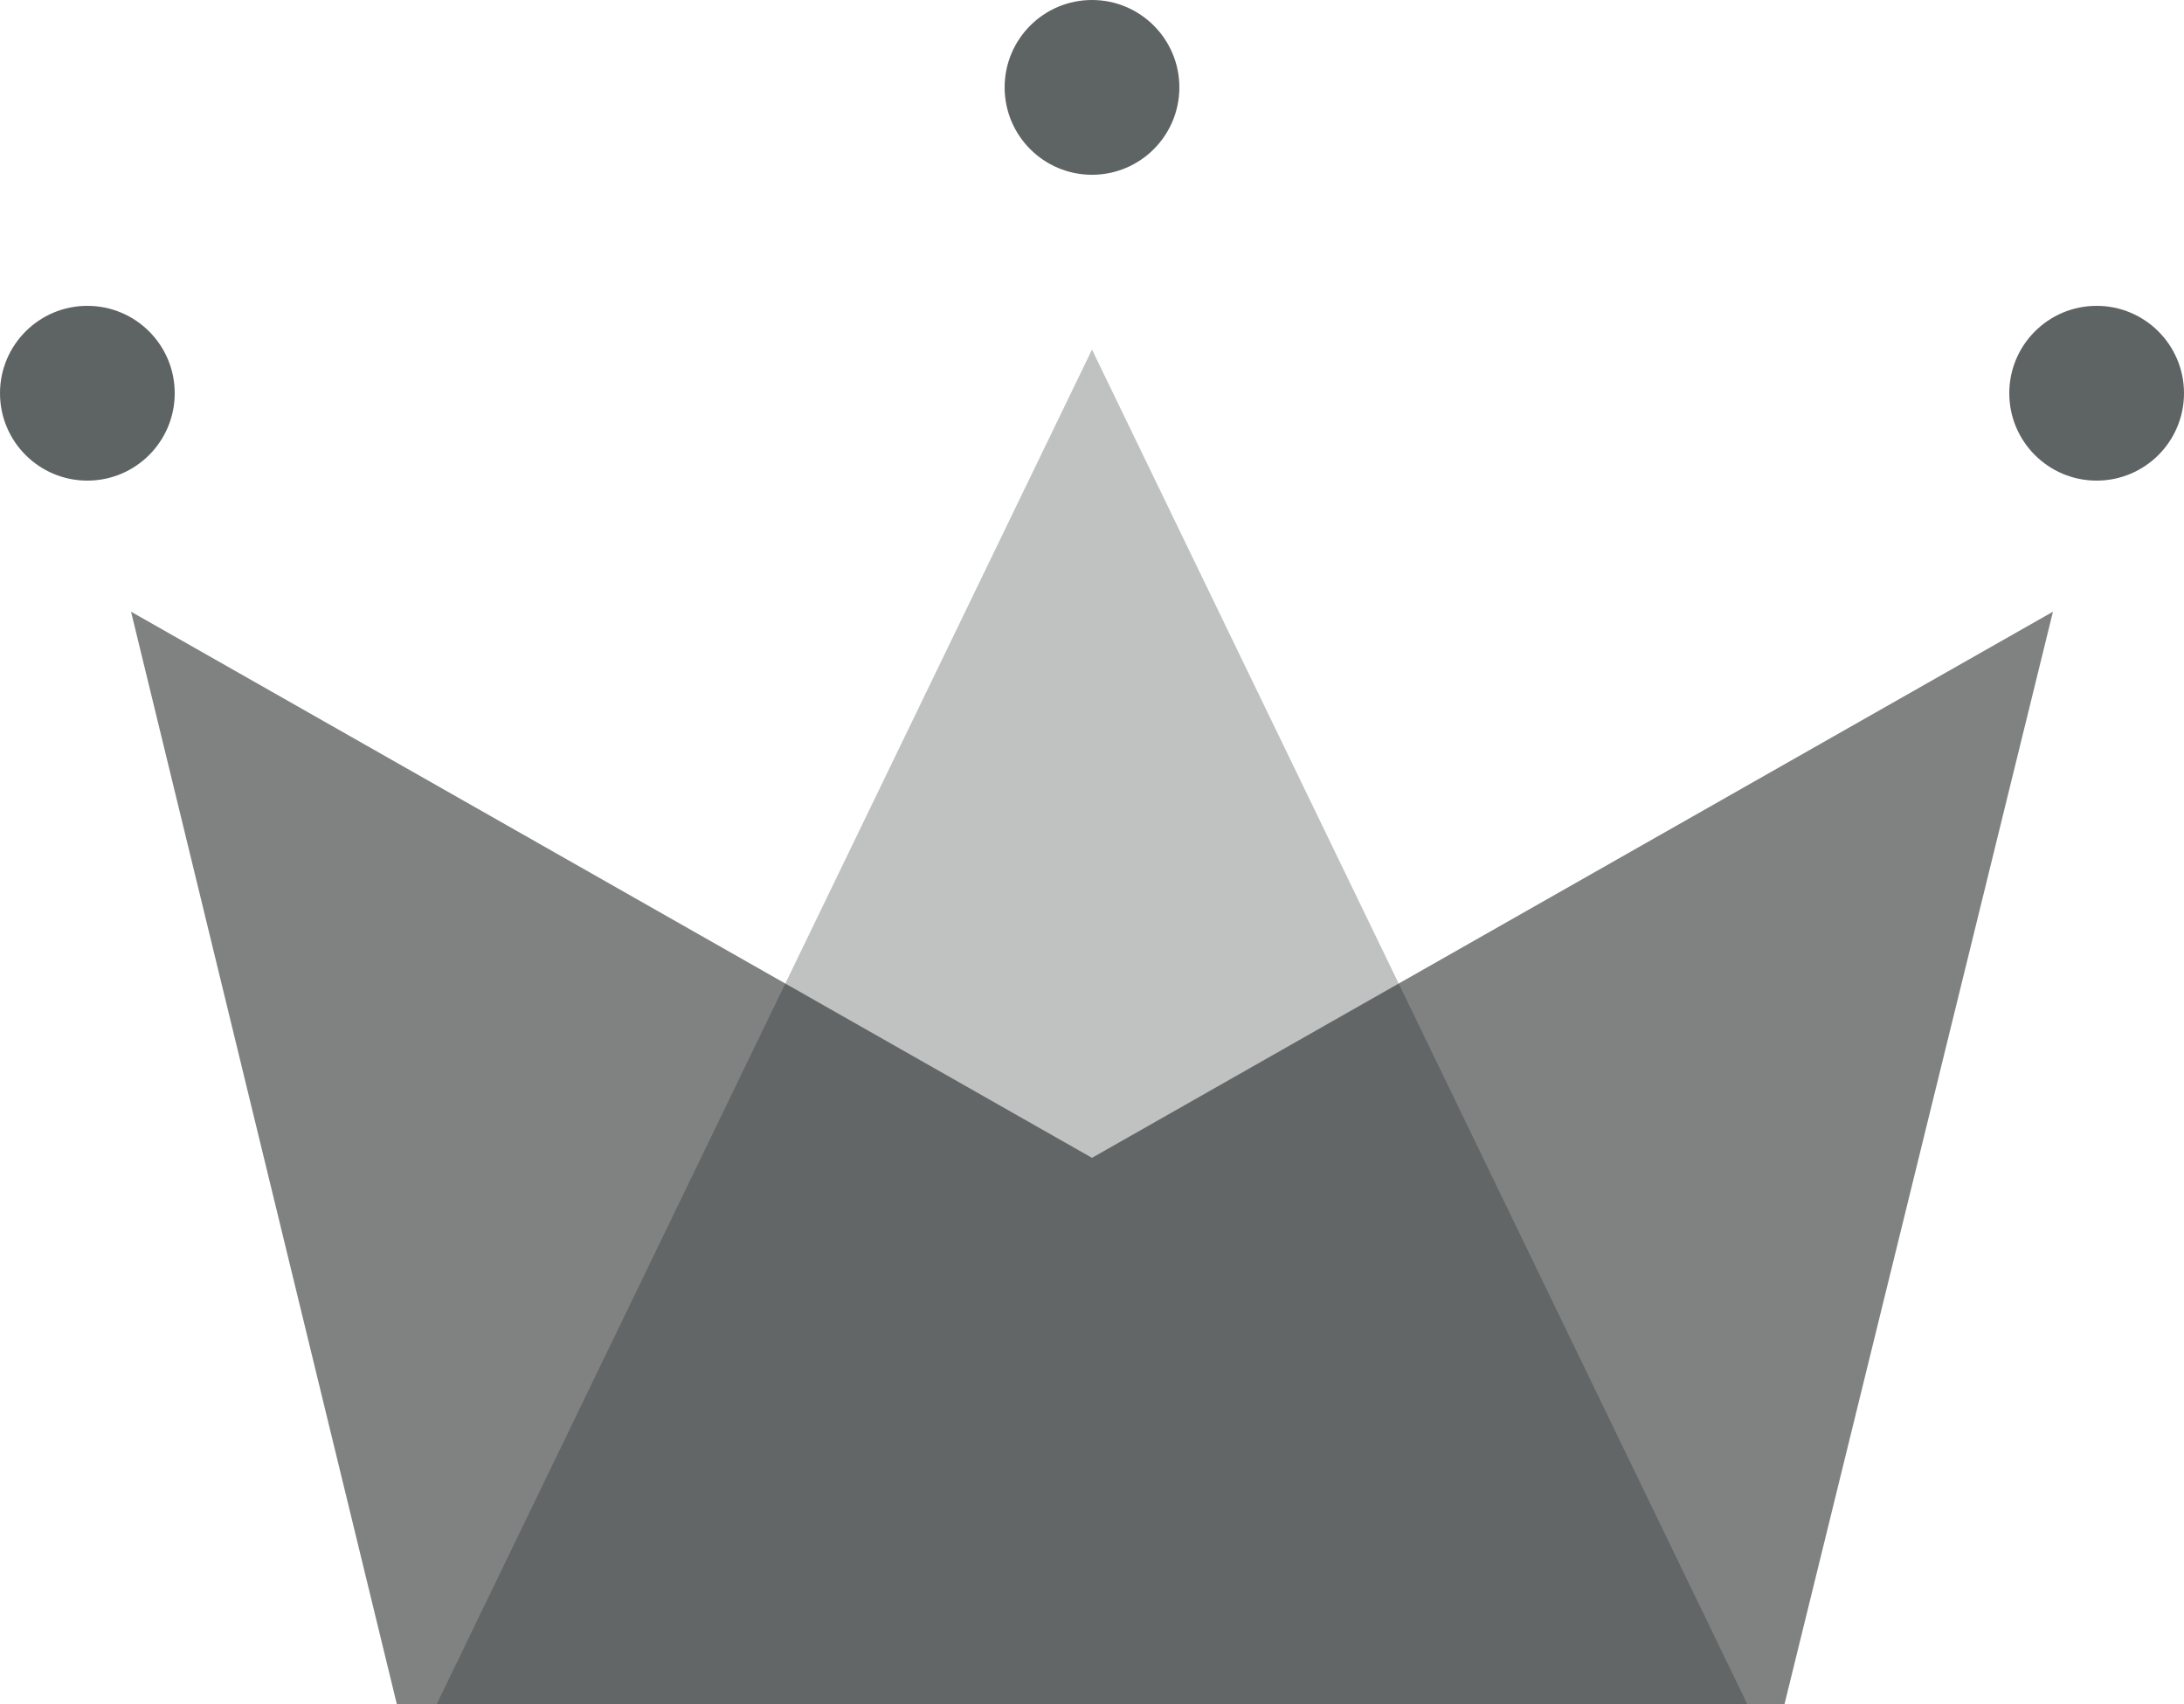
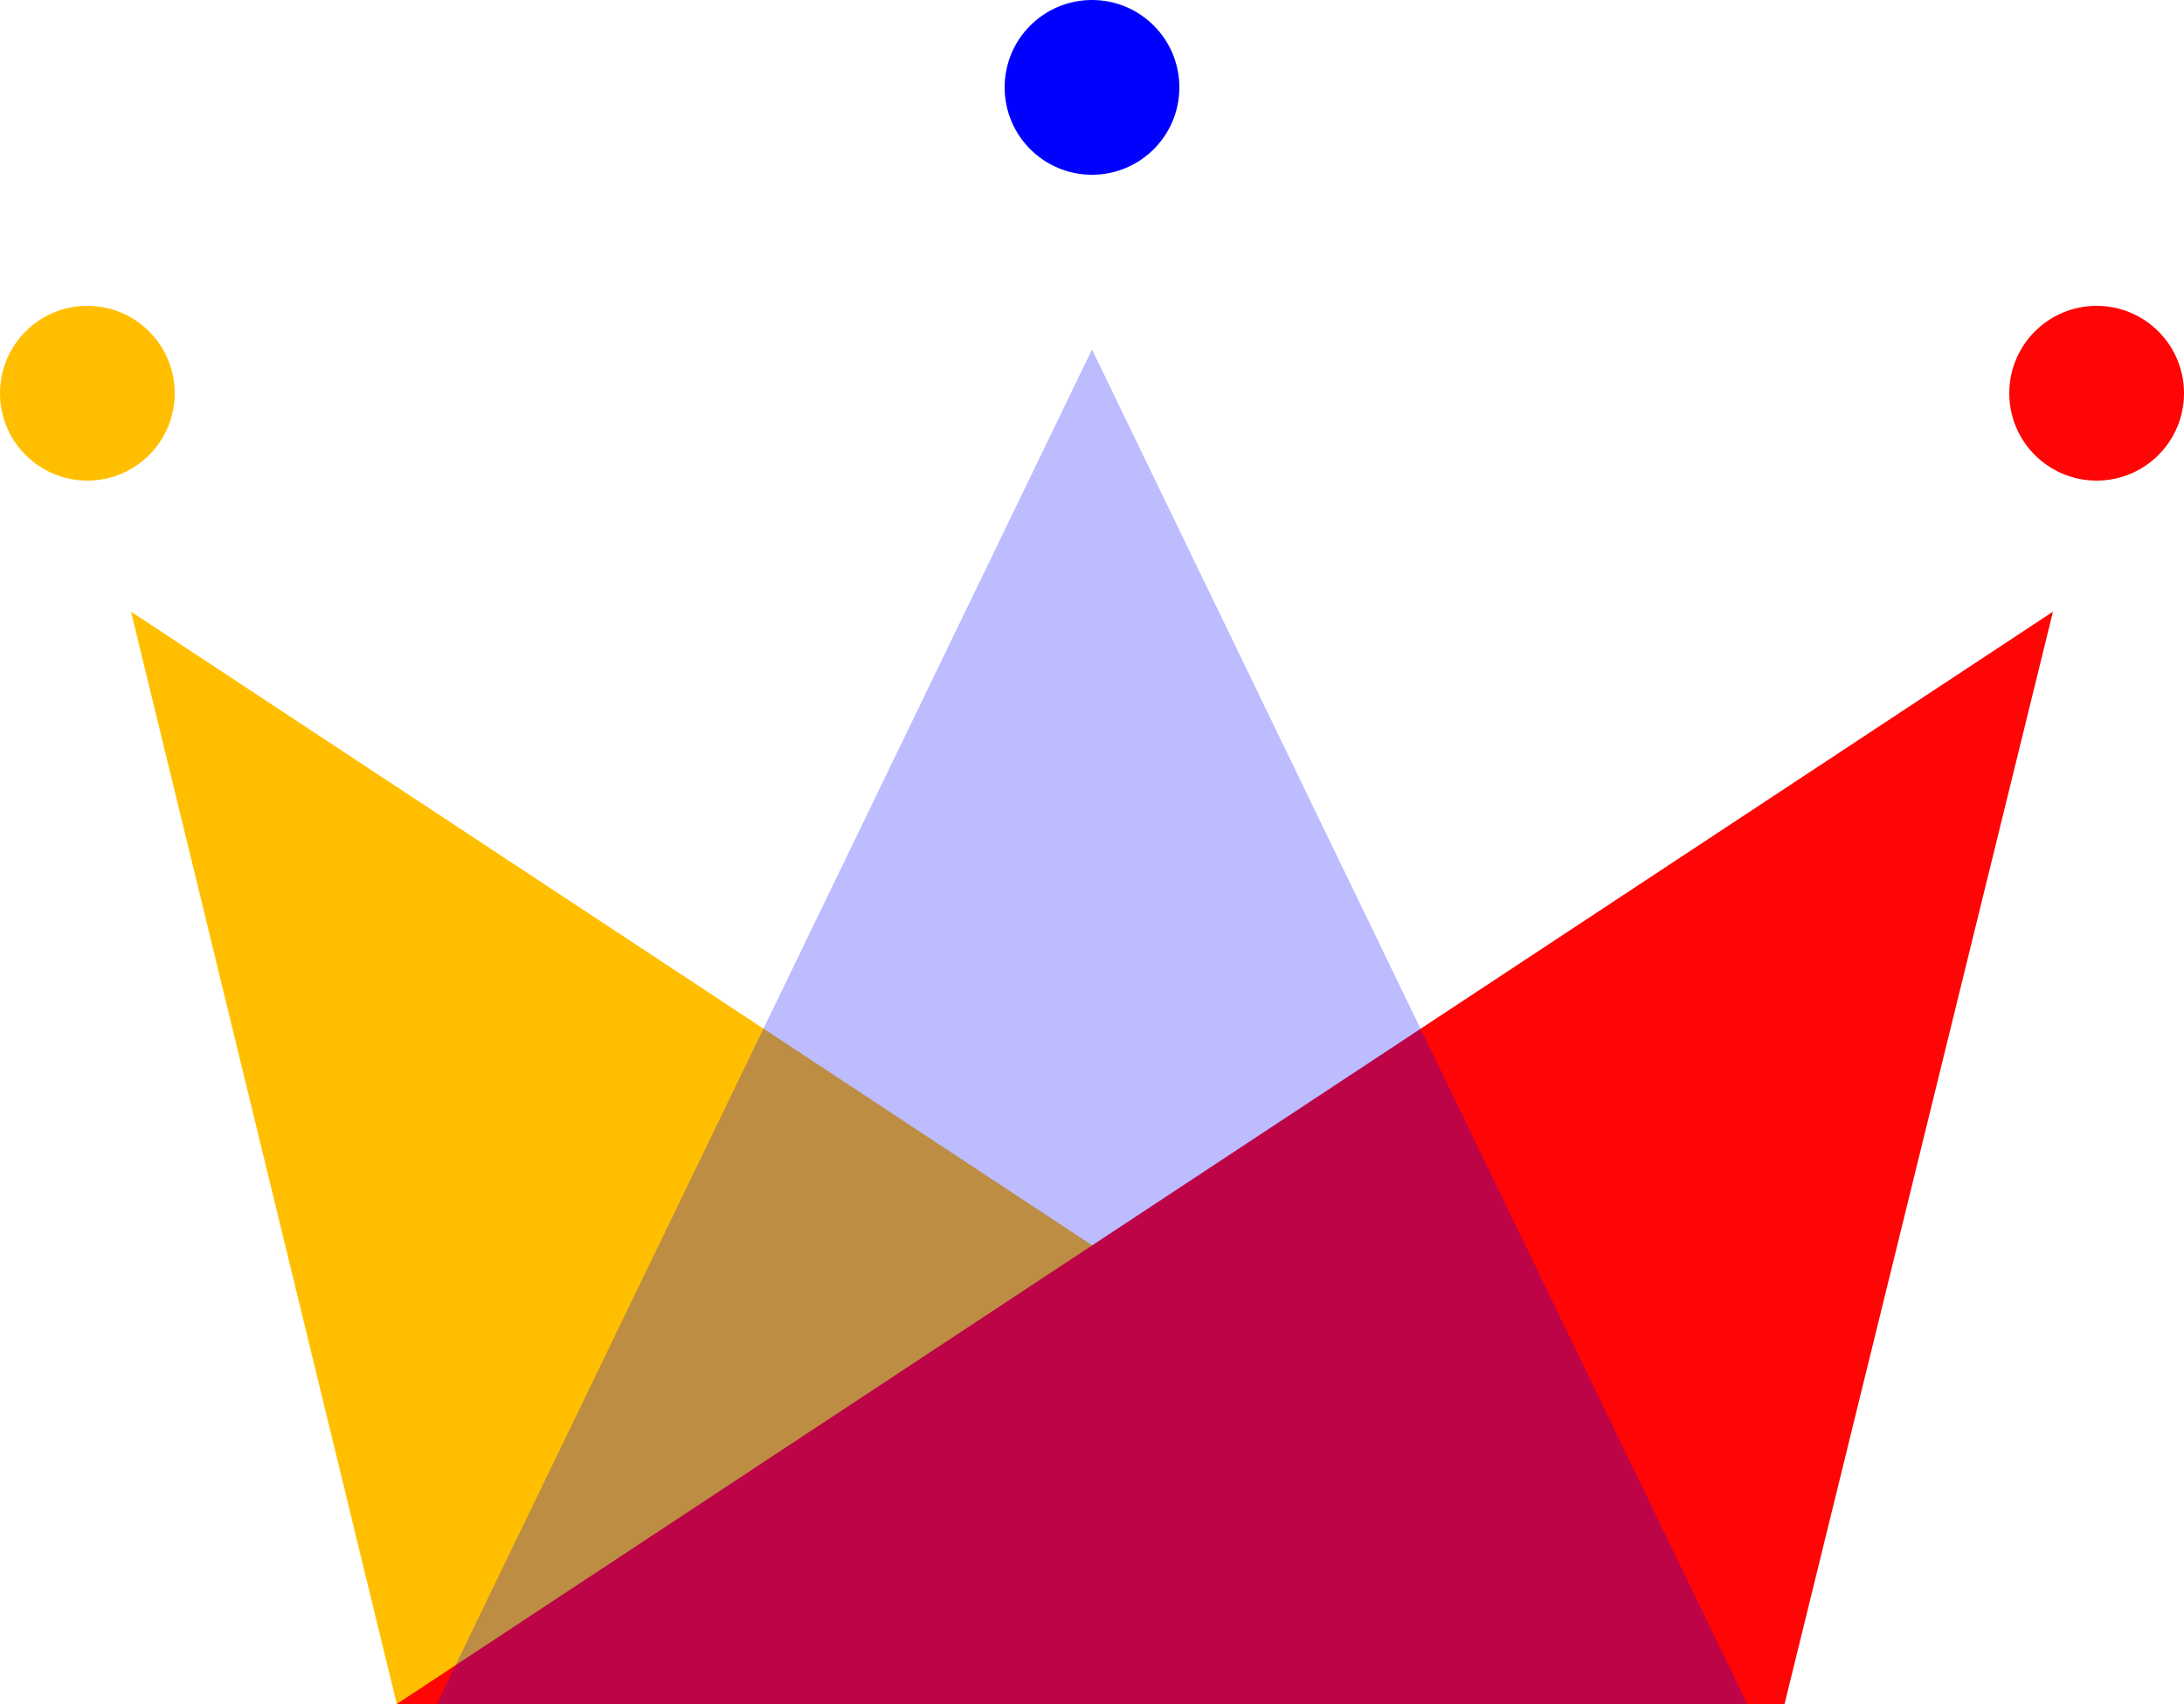
<svg xmlns="http://www.w3.org/2000/svg" width="50px" height="39px" viewBox="0 0 50 39" version="1.1">
  <g id="WiP" stroke="none" stroke-width="1" fill="none" fill-rule="evenodd">
    <g id="Artboard" transform="translate(-90, -38)">
      <g id="Group" transform="translate(90, 38)">
-         <polygon id="Rectangle" fill="#808282" points="3 14 25 26.5 47 14 40.855 39 9.084 39" />
-         <polygon id="Triangle" fill-opacity="0.263" fill="#101A1A" points="25 8 40 39 10 39" />
-         <circle id="Oval" fill="#5E6363" cx="2" cy="9" r="2" />
-         <circle id="Oval" fill="#5E6363" cx="25" cy="2" r="2" />
-         <circle id="Oval" fill="#5E6363" cx="48" cy="9" r="2" />
+         <polygon id="Rectangle" fill="#ffbf00" points="3 14 25 28.5 39 39 9.084 39" />
+         <polygon id="Rectangle" fill="#ff0505 " points="47 14 40.855 39 9.084 39" />
+         <polygon id="Triangle" fill-opacity="0.263" fill="blue" points="25 8 40 39 10 39" />
+         <circle id="Oval" fill="#ffbf00" cx="2" cy="9" r="2" />
+         <circle id="Oval" fill="blue" cx="25" cy="2" r="2" />
+         <circle id="Oval" fill="#ff0505 " cx="48" cy="9" r="2" />
      </g>
    </g>
  </g>
</svg>
